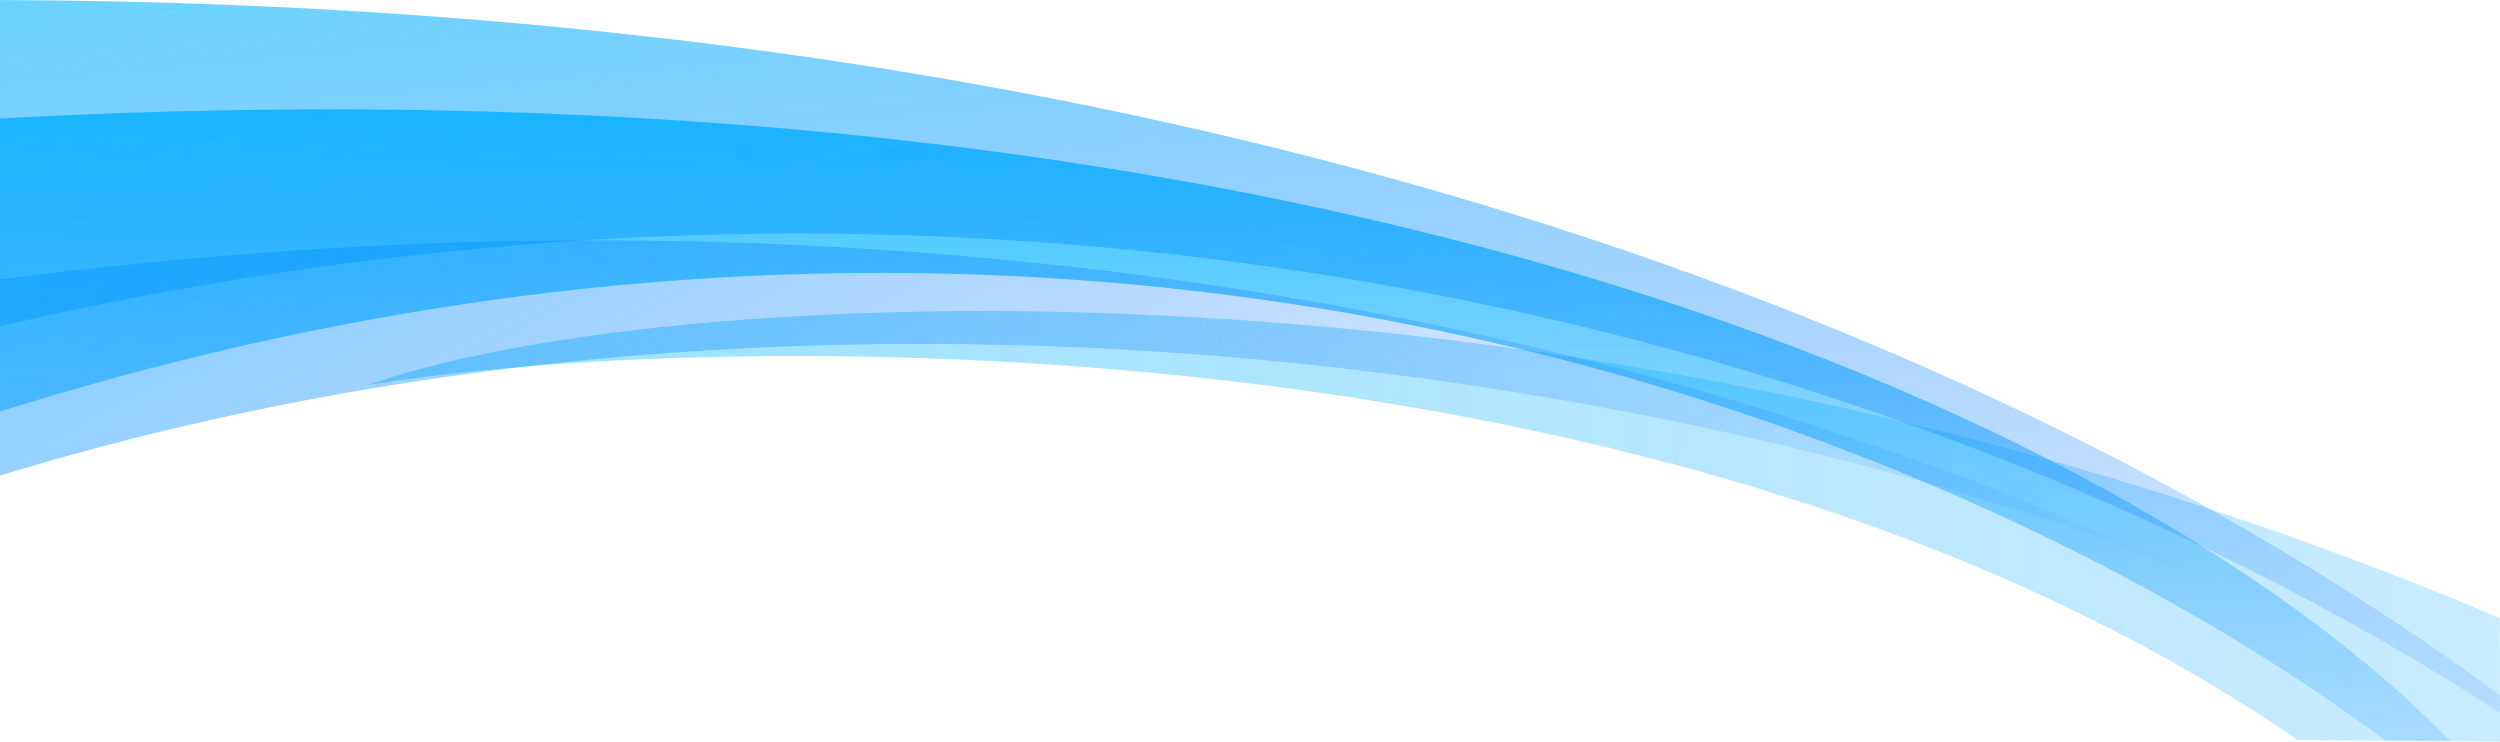
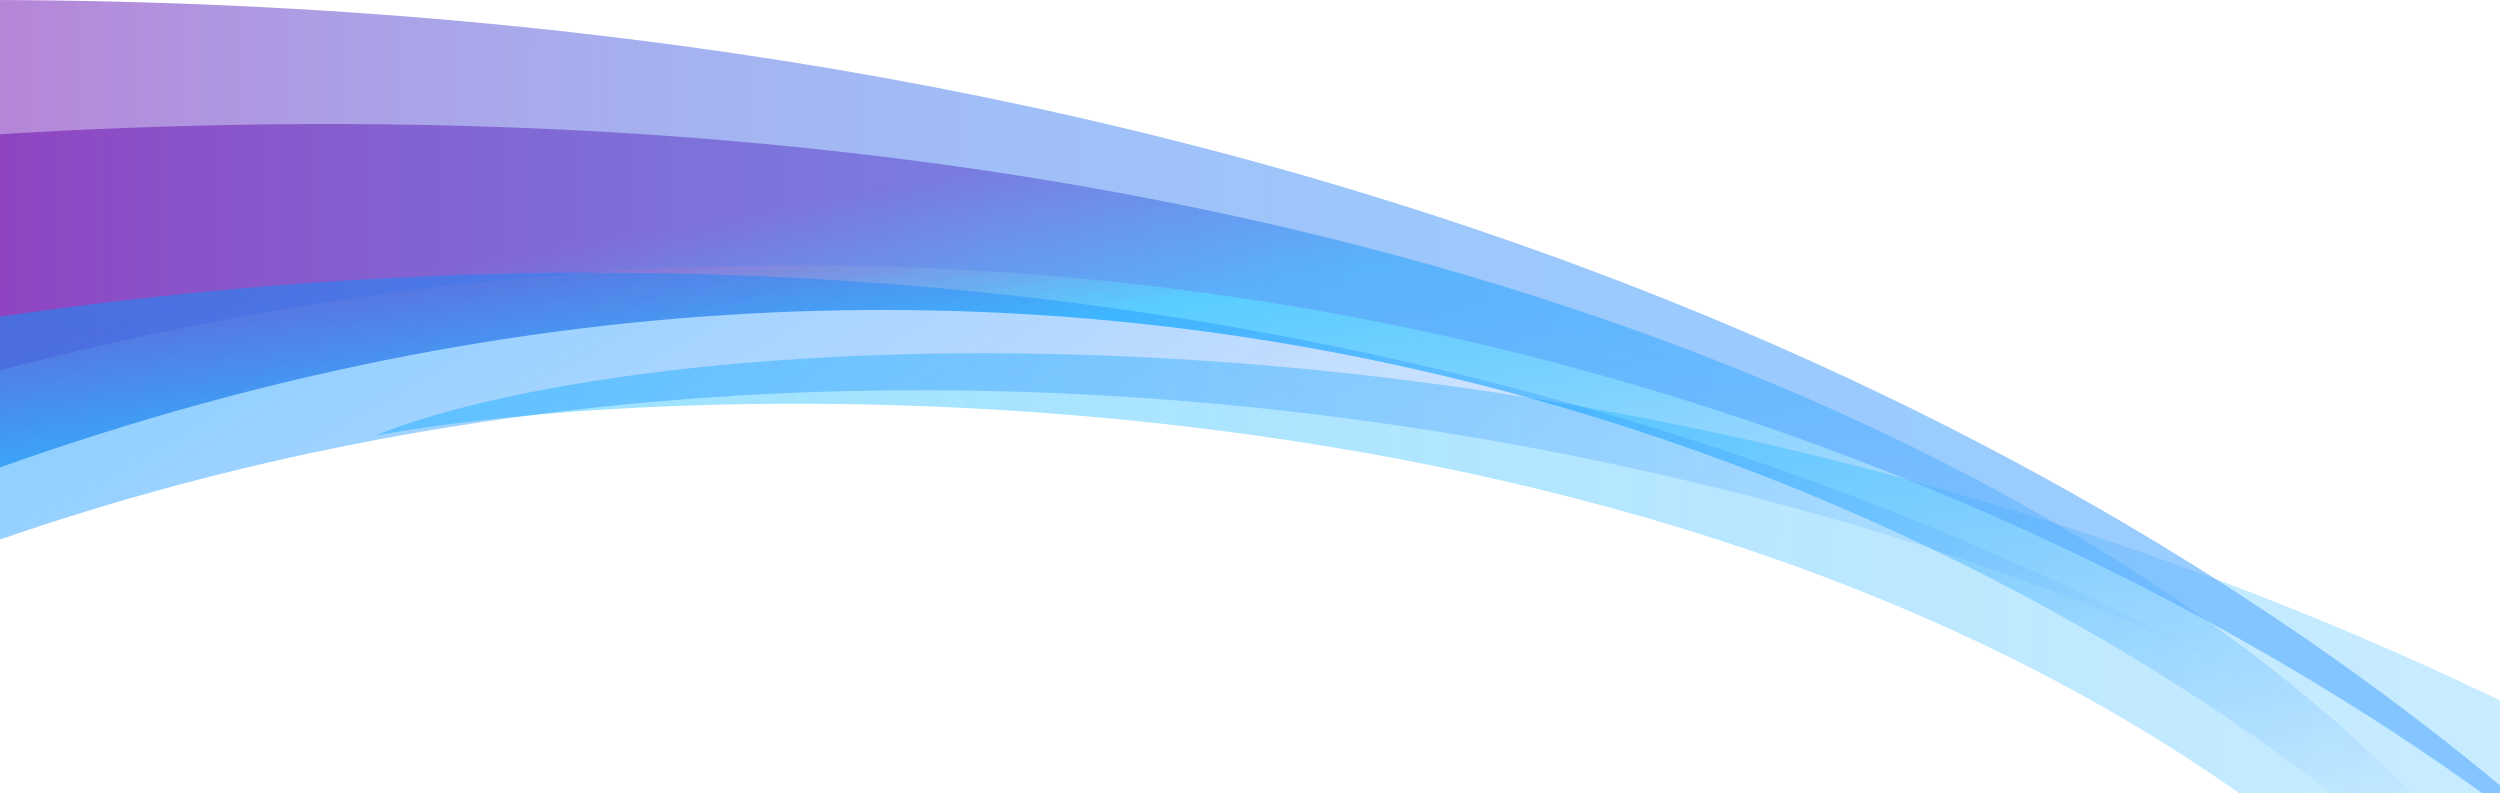
- <svg xmlns="http://www.w3.org/2000/svg" width="981" height="291" viewBox="0 0 981 291" fill="none">
-   <path opacity="0.8" d="M936.113 290.651C789.781 181.449 440.693 20.933 -5 163.065C-5 145.674 -4.973 128.31 -4.973 110.92C-4.973 89.53 -4.973 68.141 -4.973 46.778C551.847 15.378 857.286 182.71 961.421 290.839C953.003 290.785 944.558 290.705 936.113 290.651Z" fill="url(#paint0_linear)" />
-   <path opacity="0.4" d="M981 291C954.536 290.785 928.045 290.571 901.581 290.41C655.74 120.823 274.056 129.733 144.506 151.096C250.577 112.772 616.689 87.49 980.919 242.558C980.946 258.688 980.973 274.844 981 291Z" fill="url(#paint1_linear)" />
-   <path opacity="0.6" d="M-4.973 129.089C-4.973 123.024 -4.973 116.985 -4.973 110.92C-4.946 73.938 -4.973 36.982 -4.973 6.10352e-05C510.779 0.617 823.507 156.866 980.973 272.75C980.973 275.059 980.973 277.367 980.973 279.701C807.155 166.5 451.37 22.356 -4.973 129.089Z" fill="url(#paint2_linear)" />
-   <path opacity="0.6" d="M-5 188.158C-4.973 162.421 -4.973 136.684 -4.973 110.92C-4.973 110.705 -4.973 110.49 -4.973 110.276C455.216 49.703 761.273 176.806 883.374 235.58C764.77 178.309 377.222 69.429 -5 188.158Z" fill="url(#paint3_linear)" />
-   <defs>
-     <linearGradient id="paint0_linear" x1="478.229" y1="42.916" x2="478.229" y2="350.611" gradientUnits="userSpaceOnUse">
-       <stop stop-color="#00B8FF" />
-       <stop offset="0.184" stop-color="#00B2FF" stop-opacity="0.814" />
-       <stop offset="0.422" stop-color="#00A2FF" stop-opacity="0.574" />
-       <stop offset="0.69" stop-color="#0088FF" stop-opacity="0.304" />
-       <stop offset="0.977" stop-color="#0063FF" stop-opacity="0.014" />
-       <stop offset="0.99" stop-color="#0061FF" stop-opacity="0" />
-     </linearGradient>
-     <linearGradient id="paint1_linear" x1="143.141" y1="186.518" x2="1586.58" y2="242.102" gradientUnits="userSpaceOnUse">
-       <stop stop-color="#00B8FF" />
-       <stop offset="0.188" stop-color="#00AFFF" stop-opacity="0.848" />
-       <stop offset="0.548" stop-color="#00A5FF" stop-opacity="0.558" />
-       <stop offset="0.99" stop-color="#00A2FF" stop-opacity="0.2" />
-     </linearGradient>
-     <linearGradient id="paint2_linear" x1="464.262" y1="-55.18" x2="507.099" y2="408.876" gradientUnits="userSpaceOnUse">
-       <stop stop-color="#00B8FF" />
-       <stop offset="0.064" stop-color="#00AFFF" stop-opacity="0.936" />
-       <stop offset="0.324" stop-color="#008DFF" stop-opacity="0.673" />
-       <stop offset="0.572" stop-color="#0075FF" stop-opacity="0.422" />
-       <stop offset="0.8" stop-color="#0066FF" stop-opacity="0.192" />
-       <stop offset="0.99" stop-color="#0061FF" stop-opacity="0" />
-     </linearGradient>
-     <linearGradient id="paint3_linear" x1="240.041" y1="-169.955" x2="542.582" y2="412.59" gradientUnits="userSpaceOnUse">
-       <stop stop-color="#00B8FF" />
-       <stop offset="0.064" stop-color="#00AFFF" stop-opacity="0.936" />
-       <stop offset="0.324" stop-color="#008DFF" stop-opacity="0.673" />
-       <stop offset="0.572" stop-color="#0075FF" stop-opacity="0.422" />
-       <stop offset="0.8" stop-color="#0066FF" stop-opacity="0.192" />
-       <stop offset="0.99" stop-color="#0061FF" stop-opacity="0" />
-     </linearGradient>
-   </defs>
+ <svg xmlns="http://www.w3.org/2000/svg" version="1.1" id="Слой_1" x="0px" y="0px" viewBox="0 0 981 310.8" style="enable-background:new 0 0 981 310.8;" xml:space="preserve">
+   <style type="text/css">
+ 	.st0{opacity:0.8;fill:url(#SVGID_1_);enable-background:new    ;}
+ 	.st1{opacity:0.4;fill:url(#SVGID_2_);enable-background:new    ;}
+ 	.st2{opacity:0.6;fill:url(#SVGID_3_);enable-background:new    ;}
+ 	.st3{opacity:0.6;fill:url(#SVGID_4_);enable-background:new    ;}
+ </style>
+   <linearGradient id="SVGID_1_" gradientUnits="userSpaceOnUse" x1="494.921" y1="274.488" x2="431.909" y2="-67.633" gradientTransform="matrix(-1 -1.809187e-03 1.809187e-03 -1 938.2695 331.4496)">
+     <stop offset="0" style="stop-color:#8533BB" />
+     <stop offset="0.184" style="stop-color:#00B2FF;stop-opacity:0.814" />
+     <stop offset="0.422" style="stop-color:#00A2FF;stop-opacity:0.574" />
+     <stop offset="0.69" style="stop-color:#0088FF;stop-opacity:0.304" />
+     <stop offset="1" style="stop-color:#0063FF;stop-opacity:1.380000e-02" />
+   </linearGradient>
+   <path class="st0" d="M938.3,330.2C792.2,206.5,443.4,24.4-2.5,184.3c0-19.7,0.1-39.3,0.1-59c0-24.2,0.1-48.4,0.1-72.5  c556.9-34.5,862,155.2,965.9,277.7C955.2,330.4,946.8,330.3,938.3,330.2z" />
+   <linearGradient id="SVGID_2_" gradientUnits="userSpaceOnUse" x1="793.088" y1="114.079" x2="-650.812" y2="64.899" gradientTransform="matrix(-1 -1.809187e-03 1.809187e-03 -1 938.2695 331.4496)">
+     <stop offset="0" style="stop-color:#00B8FF" />
+     <stop offset="0.188" style="stop-color:#00AFFF;stop-opacity:0.848" />
+     <stop offset="0.548" style="stop-color:#00A5FF;stop-opacity:0.558" />
+     <stop offset="0.99" style="stop-color:#00A2FF;stop-opacity:0.2" />
+   </linearGradient>
+   <path class="st1" d="M983.2,330.7c-26.5-0.3-53-0.6-79.4-0.8C658.3,137.7,276.6,147.1,147,171c106.1-43.1,472.3-71.1,836.2,104.9  C983.2,294.2,983.2,312.4,983.2,330.7z" />
+   <linearGradient id="SVGID_3_" gradientUnits="userSpaceOnUse" x1="-45.006" y1="635.961" x2="940.966" y2="635.961" gradientTransform="matrix(-1 -1.809187e-03 -1.809187e-03 1 939.7307 -476.1504)">
+     <stop offset="5.586592e-03" style="stop-color:#57ACFF" />
+     <stop offset="0.285" style="stop-color:#58A9FE" />
+     <stop offset="0.458" style="stop-color:#5BA1F9" />
+     <stop offset="0.602" style="stop-color:#6192F1" />
+     <stop offset="0.729" style="stop-color:#697EE5" />
+     <stop offset="0.846" style="stop-color:#7363D6" />
+     <stop offset="0.954" style="stop-color:#7F43C4" />
+     <stop offset="1" style="stop-color:#8533BB" />
+   </linearGradient>
+   <path class="st2" d="M-2.3,145.9c0-6.9,0-13.7,0-20.5C-2.2,83.6-2.1,41.8-2.1,0c515.8,1.5,828.2,178.8,985.4,310.1  c0,2.6,0,5.2,0,7.9C809.7,189.6,454.2,26-2.3,145.9z" />
+   <linearGradient id="SVGID_4_" gradientUnits="userSpaceOnUse" x1="736.425" y1="498.266" x2="371.291" y2="-123.596" gradientTransform="matrix(-1 -1.809187e-03 1.809187e-03 -1 938.2695 331.4496)">
+     <stop offset="0" style="stop-color:#00B8FF" />
+     <stop offset="6.380000e-02" style="stop-color:#00AFFF;stop-opacity:0.936" />
+     <stop offset="0.324" style="stop-color:#008DFF;stop-opacity:0.673" />
+     <stop offset="0.572" style="stop-color:#0075FF;stop-opacity:0.422" />
+     <stop offset="0.8" style="stop-color:#0066FF;stop-opacity:0.192" />
+     <stop offset="0.99" style="stop-color:#0061FF;stop-opacity:0" />
+   </linearGradient>
+   <path class="st3" d="M-2.6,212.6c0.1-29.1,0.1-58.2,0.2-87.3c0-0.2,0-0.5,0-0.7C457.9,57,763.7,201.2,885.7,267.9  C767.2,202.9,379.9,79.1-2.6,212.6z" />
</svg>
